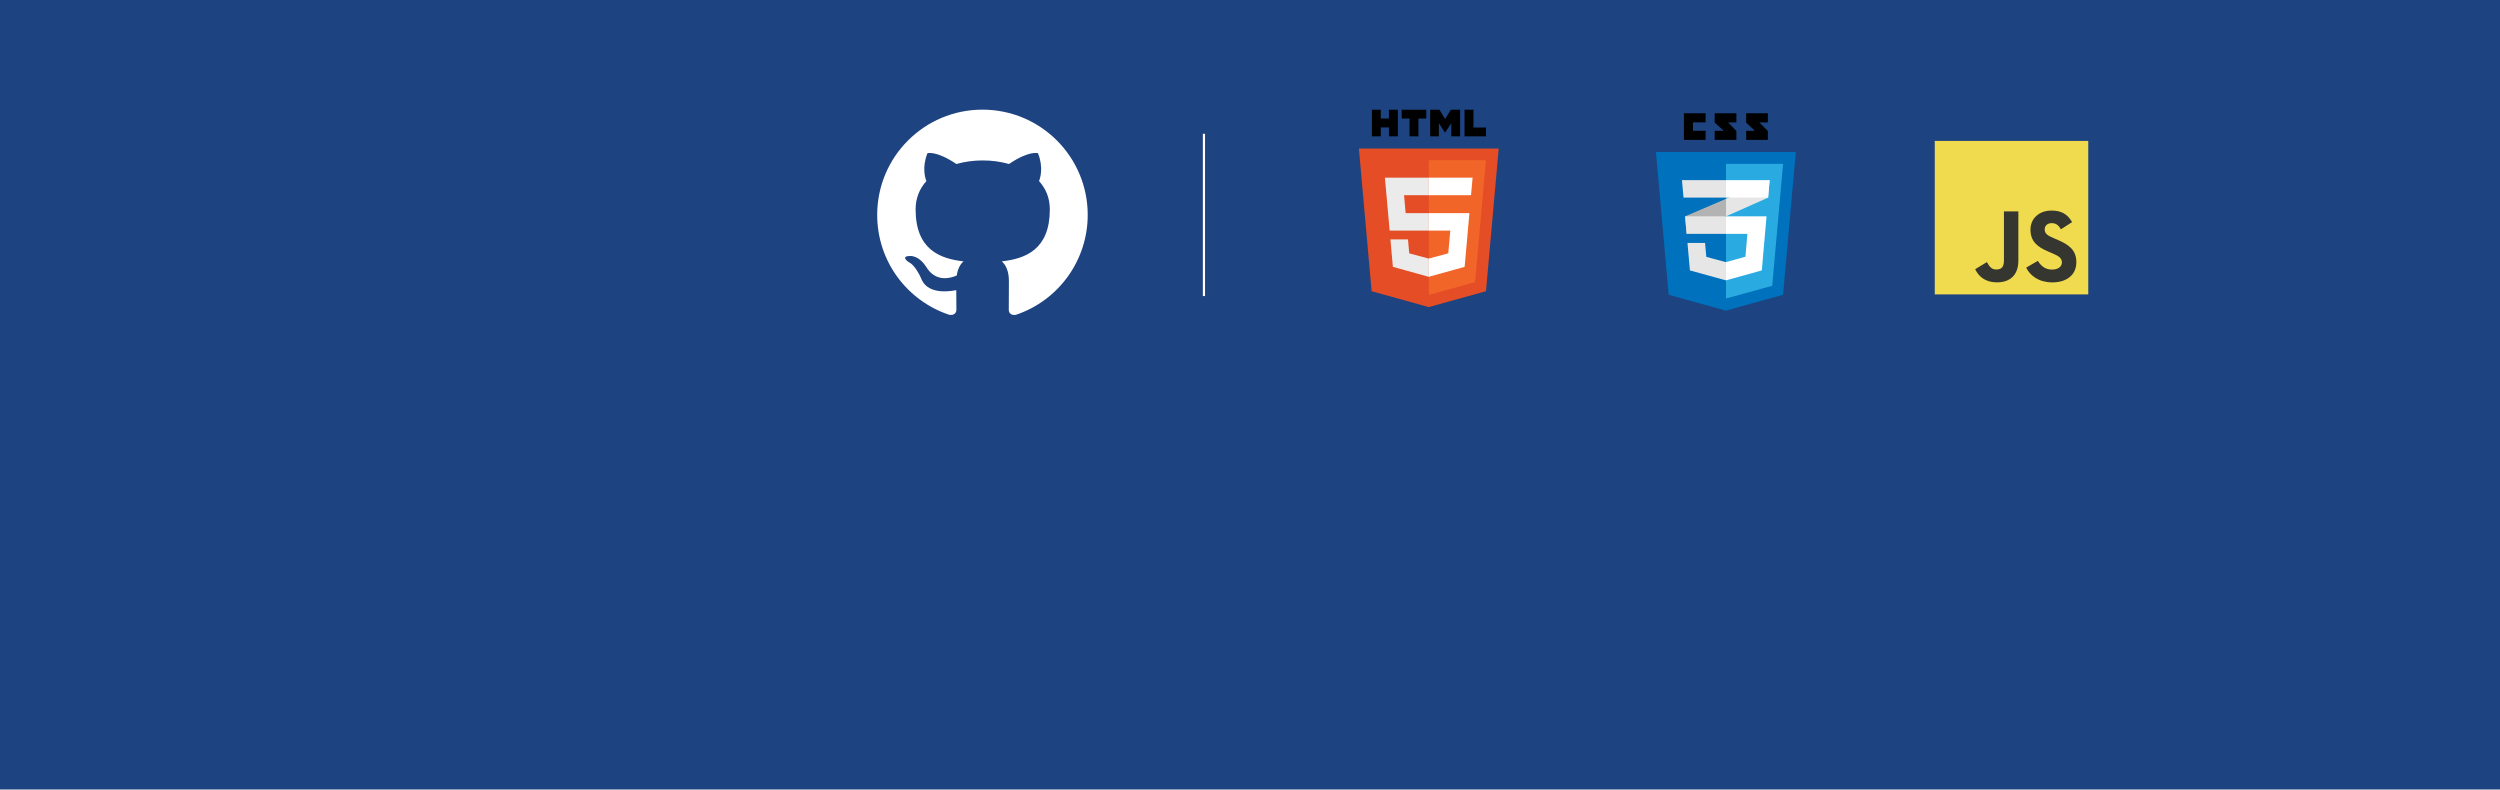
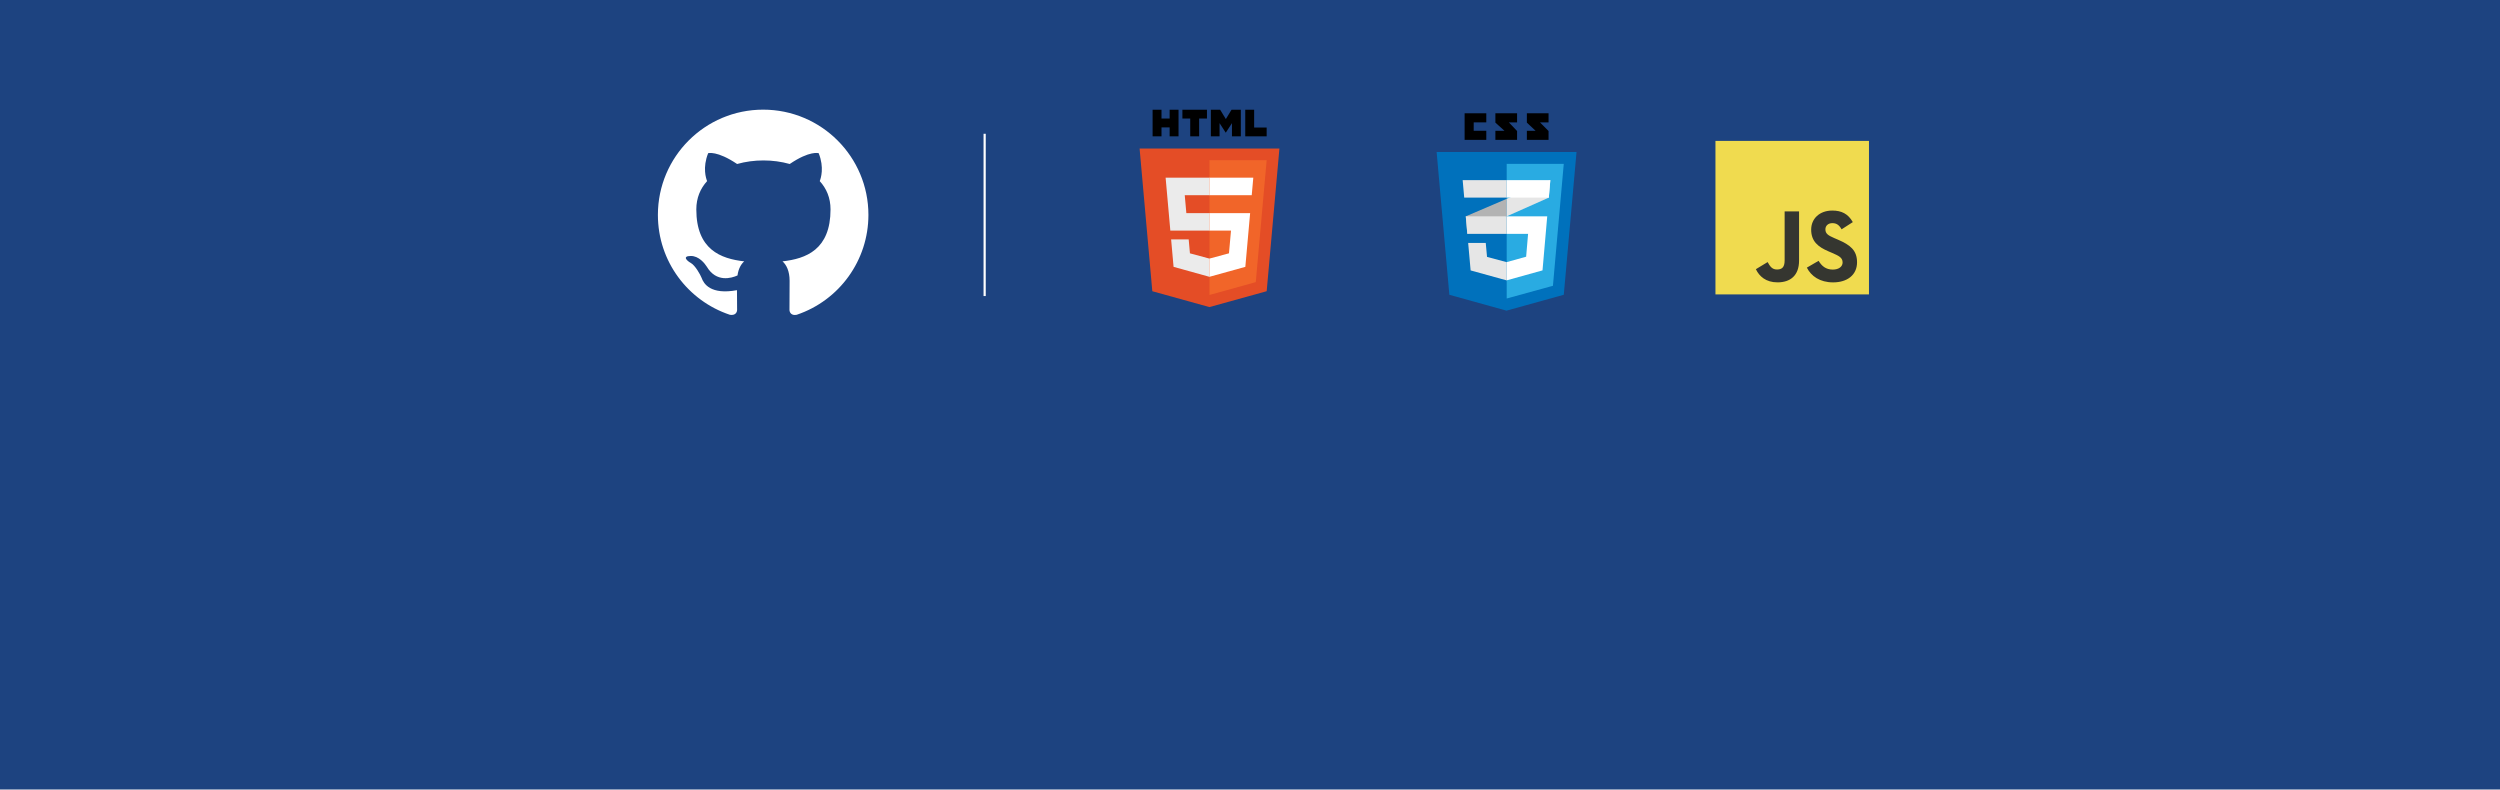
- <svg xmlns="http://www.w3.org/2000/svg" viewBox="0 0 1140 360" enable-background="new 0 0 1140 360">
+ <svg xmlns="http://www.w3.org/2000/svg" xmlns:xlink="http://www.w3.org/1999/xlink" viewBox="0 0 1140 360" enable-background="new 0 0 1140 360">
+   <defs>
+     <g id="elements">
+       <polygon fill="#E44D26" points="625.457,132.801 619.654,67.717 683.416,67.717 677.607,132.791 651.496,140.03" />
+       <polygon fill="#F16529" points="651.535,134.497 672.634,128.648 677.598,73.039 651.535,73.039" />
+       <polygon fill="#EBEBEB" points="651.535,97.178 640.973,97.178 640.243,89.004 651.535,89.004 651.535,81.021 651.508,81.021 631.519,81.021 631.71,83.163 633.672,105.16 651.535,105.16" />
+       <polygon fill="#EBEBEB" points="651.535,117.909 651.5,117.918 642.61,115.517 642.042,109.151 637.722,109.151 634.029,109.151 635.147,121.685 651.499,126.224 651.535,126.214" />
+       <path d="M625.587 50.03h4.057v4.008h3.711v-4.008h4.057v12.137h-4.057v-4.064h-3.711v4.064h-4.057v-12.137zm17.158 4.025h-3.571v-4.025h11.201v4.025h-3.573v8.112h-4.057v-8.112zm9.407-4.025h4.23l2.602 4.264 2.599-4.264h4.231v12.137h-4.04v-6.016l-2.791 4.315h-.07l-2.793-4.315v6.016h-3.969v-12.137zm15.682 0h4.058v8.125h5.705v4.012h-9.762v-12.137z" />
+       <polygon fill="#fff" points="651.508,97.178 651.508,105.16 661.337,105.16 660.41,115.512 651.508,117.915 651.508,126.22 667.872,121.685 667.992,120.336 669.868,99.321 670.062,97.178 667.911,97.178" />
+       <polygon fill="#fff" points="651.508,81.021 651.508,85.979 651.508,88.984 651.508,89.004 670.763,89.004 670.763,89.004 670.789,89.004 670.949,87.209 671.313,83.163 671.503,81.021" />
+       <polygon points="777.75,55.803 777.75,51.656 767.862,51.656 767.862,63.777 777.75,63.777 777.75,59.631 772.008,59.631 772.008,55.803" />
+       <polygon points="791.785,51.656 781.896,51.656 781.896,55.913 786.023,59.631 781.896,59.631 781.896,63.777 791.785,63.777 791.785,59.74 788.034,55.803 791.785,55.803" />
+       <polygon points="806.138,51.656 796.25,51.656 796.25,55.913 800.217,59.631 796.25,59.631 796.25,63.777 806.138,63.777 806.138,59.74 802.228,55.803 806.138,55.803" />
+       <polygon fill="#0071BC" points="760.908,134.424 755.103,69.309 818.897,69.309 813.085,134.413 786.961,141.656" />
+       <polygon fill="#29ABE2" points="787.054,136.117 808.137,130.316 813.077,74.732 787.054,74.732" />
+       <polygon fill="#B3B3B3" points="768.392,98.655 769.091,106.629 787.054,98.655 787.054,90.668" />
+       <polygon fill="#E6E6E6" points="806.948,82.142 787.054,90.668 787.054,98.655 806.262,90.116" />
+       <polygon fill="#E6E6E6" points="787.054,119.519 786.992,119.529 778.084,117.136 777.502,110.776 769.485,110.776 770.603,123.307 786.99,127.844 787.054,127.829" />
+       <polygon fill="#fff" points="787.054,98.655 787.054,106.629 796.807,106.629 795.92,117.055 787.054,119.526 787.054,127.835 803.386,123.298 805.536,98.655" />
+       <polygon fill="#E6E6E6" points="787.054,98.655 768.392,98.655 769.091,106.629 787.054,106.629" />
+       <polygon fill="#E6E6E6" points="787.054,90.116 787.054,82.142 786.973,82.142 766.974,82.142 767.682,90.116" />
+       <polygon fill="#fff" points="787.054,82.142 787.054,90.016 787.054,90.116 806.262,90.116 806.948,82.142" />
+       <rect x="882.25" y="64.25" fill="#F0DB4F" width="70" height="70" />
+       <path fill="#353630" d="M929.272 118.938c1.41 2.302 3.244 3.994 6.489 3.994 2.726 0 4.467-1.362 4.467-3.244 0-2.256-1.789-3.054-4.789-4.367l-1.644-.706c-4.747-2.022-7.9-4.556-7.9-9.911 0-4.933 3.759-8.689 9.633-8.689 4.182 0 7.189 1.456 9.356 5.267l-5.122 3.289c-1.128-2.022-2.344-2.819-4.233-2.819-1.927 0-3.148 1.222-3.148 2.819 0 1.973 1.222 2.772 4.044 3.994l1.644.704c5.589 2.397 8.744 4.84 8.744 10.333 0 5.922-4.652 9.167-10.9 9.167-6.109 0-10.056-2.911-11.987-6.727l5.346-3.104zm-23.236.57c1.033 1.833 1.973 3.383 4.233 3.383 2.161 0 3.524-.846 3.524-4.133v-22.367h6.578v22.456c0 6.811-3.993 9.911-9.822 9.911-5.267 0-8.317-2.726-9.868-6.008l5.355-3.242z" />
+       <path fill="#fff" transform="translate(400 50) scale(6)" d="M8 0C3.58 0 0 3.58 0 8c0 3.54 2.29 6.53 5.47 7.59.4.07.55-.17.55-.38 0-.19-.01-.82-.01-1.49-2.01.37-2.53-.49-2.69-.94-.09-.23-.48-.94-.82-1.13-.28-.15-.68-.52-.01-.53.63-.01 1.08.58 1.23.82.72 1.21 1.87.87 2.33.66.07-.52.28-.87.51-1.07-1.78-.2-3.64-.89-3.64-3.95 0-.87.31-1.59.82-2.15-.08-.2-.36-1.02.08-2.12 0 0 .67-.21 2.2.82.64-.18 1.32-.27 2-.27.68 0 1.36.09 2 .27 1.53-1.04 2.2-.82 2.2-.82.44 1.1.16 1.92.08 2.12.51.56.82 1.27.82 2.15 0 3.07-1.87 3.75-3.65 3.95.29.25.54.73.54 1.48 0 1.07-.01 1.93-.01 2.2 0 .21.15.46.55.38A8.012 8.012 0 0 0 16 8c0-4.42-3.58-8-8-8z" />
+       <rect x="548.5" y="61" width="1" height="74" fill="#fff" />
+     </g>
+   </defs>
  <path fill="#1D4380" d="M0 0h1140v360h-1140v-360z" />
-   <polygon fill="#E44D26" points="625.457,132.801 619.654,67.717 683.416,67.717 677.607,132.791 651.496,140.03" />
-   <polygon fill="#F16529" points="651.535,134.497 672.634,128.648 677.598,73.039 651.535,73.039" />
-   <polygon fill="#EBEBEB" points="651.535,97.178 640.973,97.178 640.243,89.004 651.535,89.004 651.535,81.021 651.508,81.021 631.519,81.021 631.71,83.163 633.672,105.16 651.535,105.16" />
-   <polygon fill="#EBEBEB" points="651.535,117.909 651.5,117.918 642.61,115.517 642.042,109.151 637.722,109.151 634.029,109.151 635.147,121.685 651.499,126.224 651.535,126.214" />
-   <path d="M625.587 50.03h4.057v4.008h3.711v-4.008h4.057v12.137h-4.057v-4.064h-3.711v4.064h-4.057v-12.137zm17.158 4.025h-3.571v-4.025h11.201v4.025h-3.573v8.112h-4.057v-8.112zm9.407-4.025h4.23l2.602 4.264 2.599-4.264h4.231v12.137h-4.04v-6.016l-2.791 4.315h-.07l-2.793-4.315v6.016h-3.969v-12.137zm15.682 0h4.058v8.125h5.705v4.012h-9.762v-12.137z" />
-   <polygon fill="#fff" points="651.508,97.178 651.508,105.16 661.337,105.16 660.41,115.512 651.508,117.915 651.508,126.22 667.872,121.685 667.992,120.336 669.868,99.321 670.062,97.178 667.911,97.178" />
-   <polygon fill="#fff" points="651.508,81.021 651.508,85.979 651.508,88.984 651.508,89.004 670.763,89.004 670.763,89.004 670.789,89.004 670.949,87.209 671.313,83.163 671.503,81.021" />
-   <polygon points="777.75,55.803 777.75,51.656 767.862,51.656 767.862,63.777 777.75,63.777 777.75,59.631 772.008,59.631 772.008,55.803" />
-   <polygon points="791.785,51.656 781.896,51.656 781.896,55.913 786.023,59.631 781.896,59.631 781.896,63.777 791.785,63.777 791.785,59.74 788.034,55.803 791.785,55.803" />
-   <polygon points="806.138,51.656 796.25,51.656 796.25,55.913 800.217,59.631 796.25,59.631 796.25,63.777 806.138,63.777 806.138,59.74 802.228,55.803 806.138,55.803" />
-   <polygon fill="#0071BC" points="760.908,134.424 755.103,69.309 818.897,69.309 813.085,134.413 786.961,141.656" />
-   <polygon fill="#29ABE2" points="787.054,136.117 808.137,130.316 813.077,74.732 787.054,74.732" />
-   <polygon fill="#B3B3B3" points="768.392,98.655 769.091,106.629 787.054,98.655 787.054,90.668" />
-   <polygon fill="#E6E6E6" points="806.948,82.142 787.054,90.668 787.054,98.655 806.262,90.116" />
-   <polygon fill="#E6E6E6" points="787.054,119.519 786.992,119.529 778.084,117.136 777.502,110.776 769.485,110.776 770.603,123.307 786.99,127.844 787.054,127.829" />
-   <polygon fill="#fff" points="787.054,98.655 787.054,106.629 796.807,106.629 795.92,117.055 787.054,119.526 787.054,127.835 803.386,123.298 805.536,98.655" />
-   <polygon fill="#E6E6E6" points="787.054,98.655 768.392,98.655 769.091,106.629 787.054,106.629" />
-   <polygon fill="#E6E6E6" points="787.054,90.116 787.054,82.142 786.973,82.142 766.974,82.142 767.682,90.116" />
-   <polygon fill="#fff" points="787.054,82.142 787.054,90.016 787.054,90.116 806.262,90.116 806.948,82.142" />
-   <rect x="882.25" y="64.25" fill="#F0DB4F" width="70" height="70" />
-   <path fill="#353630" d="M929.272 118.938c1.41 2.302 3.244 3.994 6.489 3.994 2.726 0 4.467-1.362 4.467-3.244 0-2.256-1.789-3.054-4.789-4.367l-1.644-.706c-4.747-2.022-7.9-4.556-7.9-9.911 0-4.933 3.759-8.689 9.633-8.689 4.182 0 7.189 1.456 9.356 5.267l-5.122 3.289c-1.128-2.022-2.344-2.819-4.233-2.819-1.927 0-3.148 1.222-3.148 2.819 0 1.973 1.222 2.772 4.044 3.994l1.644.704c5.589 2.397 8.744 4.84 8.744 10.333 0 5.922-4.652 9.167-10.9 9.167-6.109 0-10.056-2.911-11.987-6.727l5.346-3.104zm-23.236.57c1.033 1.833 1.973 3.383 4.233 3.383 2.161 0 3.524-.846 3.524-4.133v-22.367h6.578v22.456c0 6.811-3.993 9.911-9.822 9.911-5.267 0-8.317-2.726-9.868-6.008l5.355-3.242z" />
-   <path fill="#fff" transform="translate(400 50) scale(6)" d="M8 0C3.58 0 0 3.58 0 8c0 3.54 2.29 6.53 5.47 7.59.4.07.55-.17.55-.38 0-.19-.01-.82-.01-1.49-2.01.37-2.53-.49-2.69-.94-.09-.23-.48-.94-.82-1.13-.28-.15-.68-.52-.01-.53.63-.01 1.08.58 1.23.82.72 1.21 1.87.87 2.33.66.07-.52.28-.87.51-1.07-1.78-.2-3.64-.89-3.64-3.95 0-.87.31-1.59.82-2.15-.08-.2-.36-1.02.08-2.12 0 0 .67-.21 2.2.82.64-.18 1.32-.27 2-.27.68 0 1.36.09 2 .27 1.53-1.04 2.2-.82 2.2-.82.44 1.1.16 1.92.08 2.12.51.56.82 1.27.82 2.15 0 3.07-1.87 3.75-3.65 3.95.29.25.54.73.54 1.48 0 1.07-.01 1.93-.01 2.2 0 .21.15.46.55.38A8.012 8.012 0 0 0 16 8c0-4.42-3.58-8-8-8z" />
-   <rect x="548.5" y="61" width="1" height="74" fill="#fff" />
+   <use xlink:href="#elements" transform="translate(-100 0)" />
</svg>
